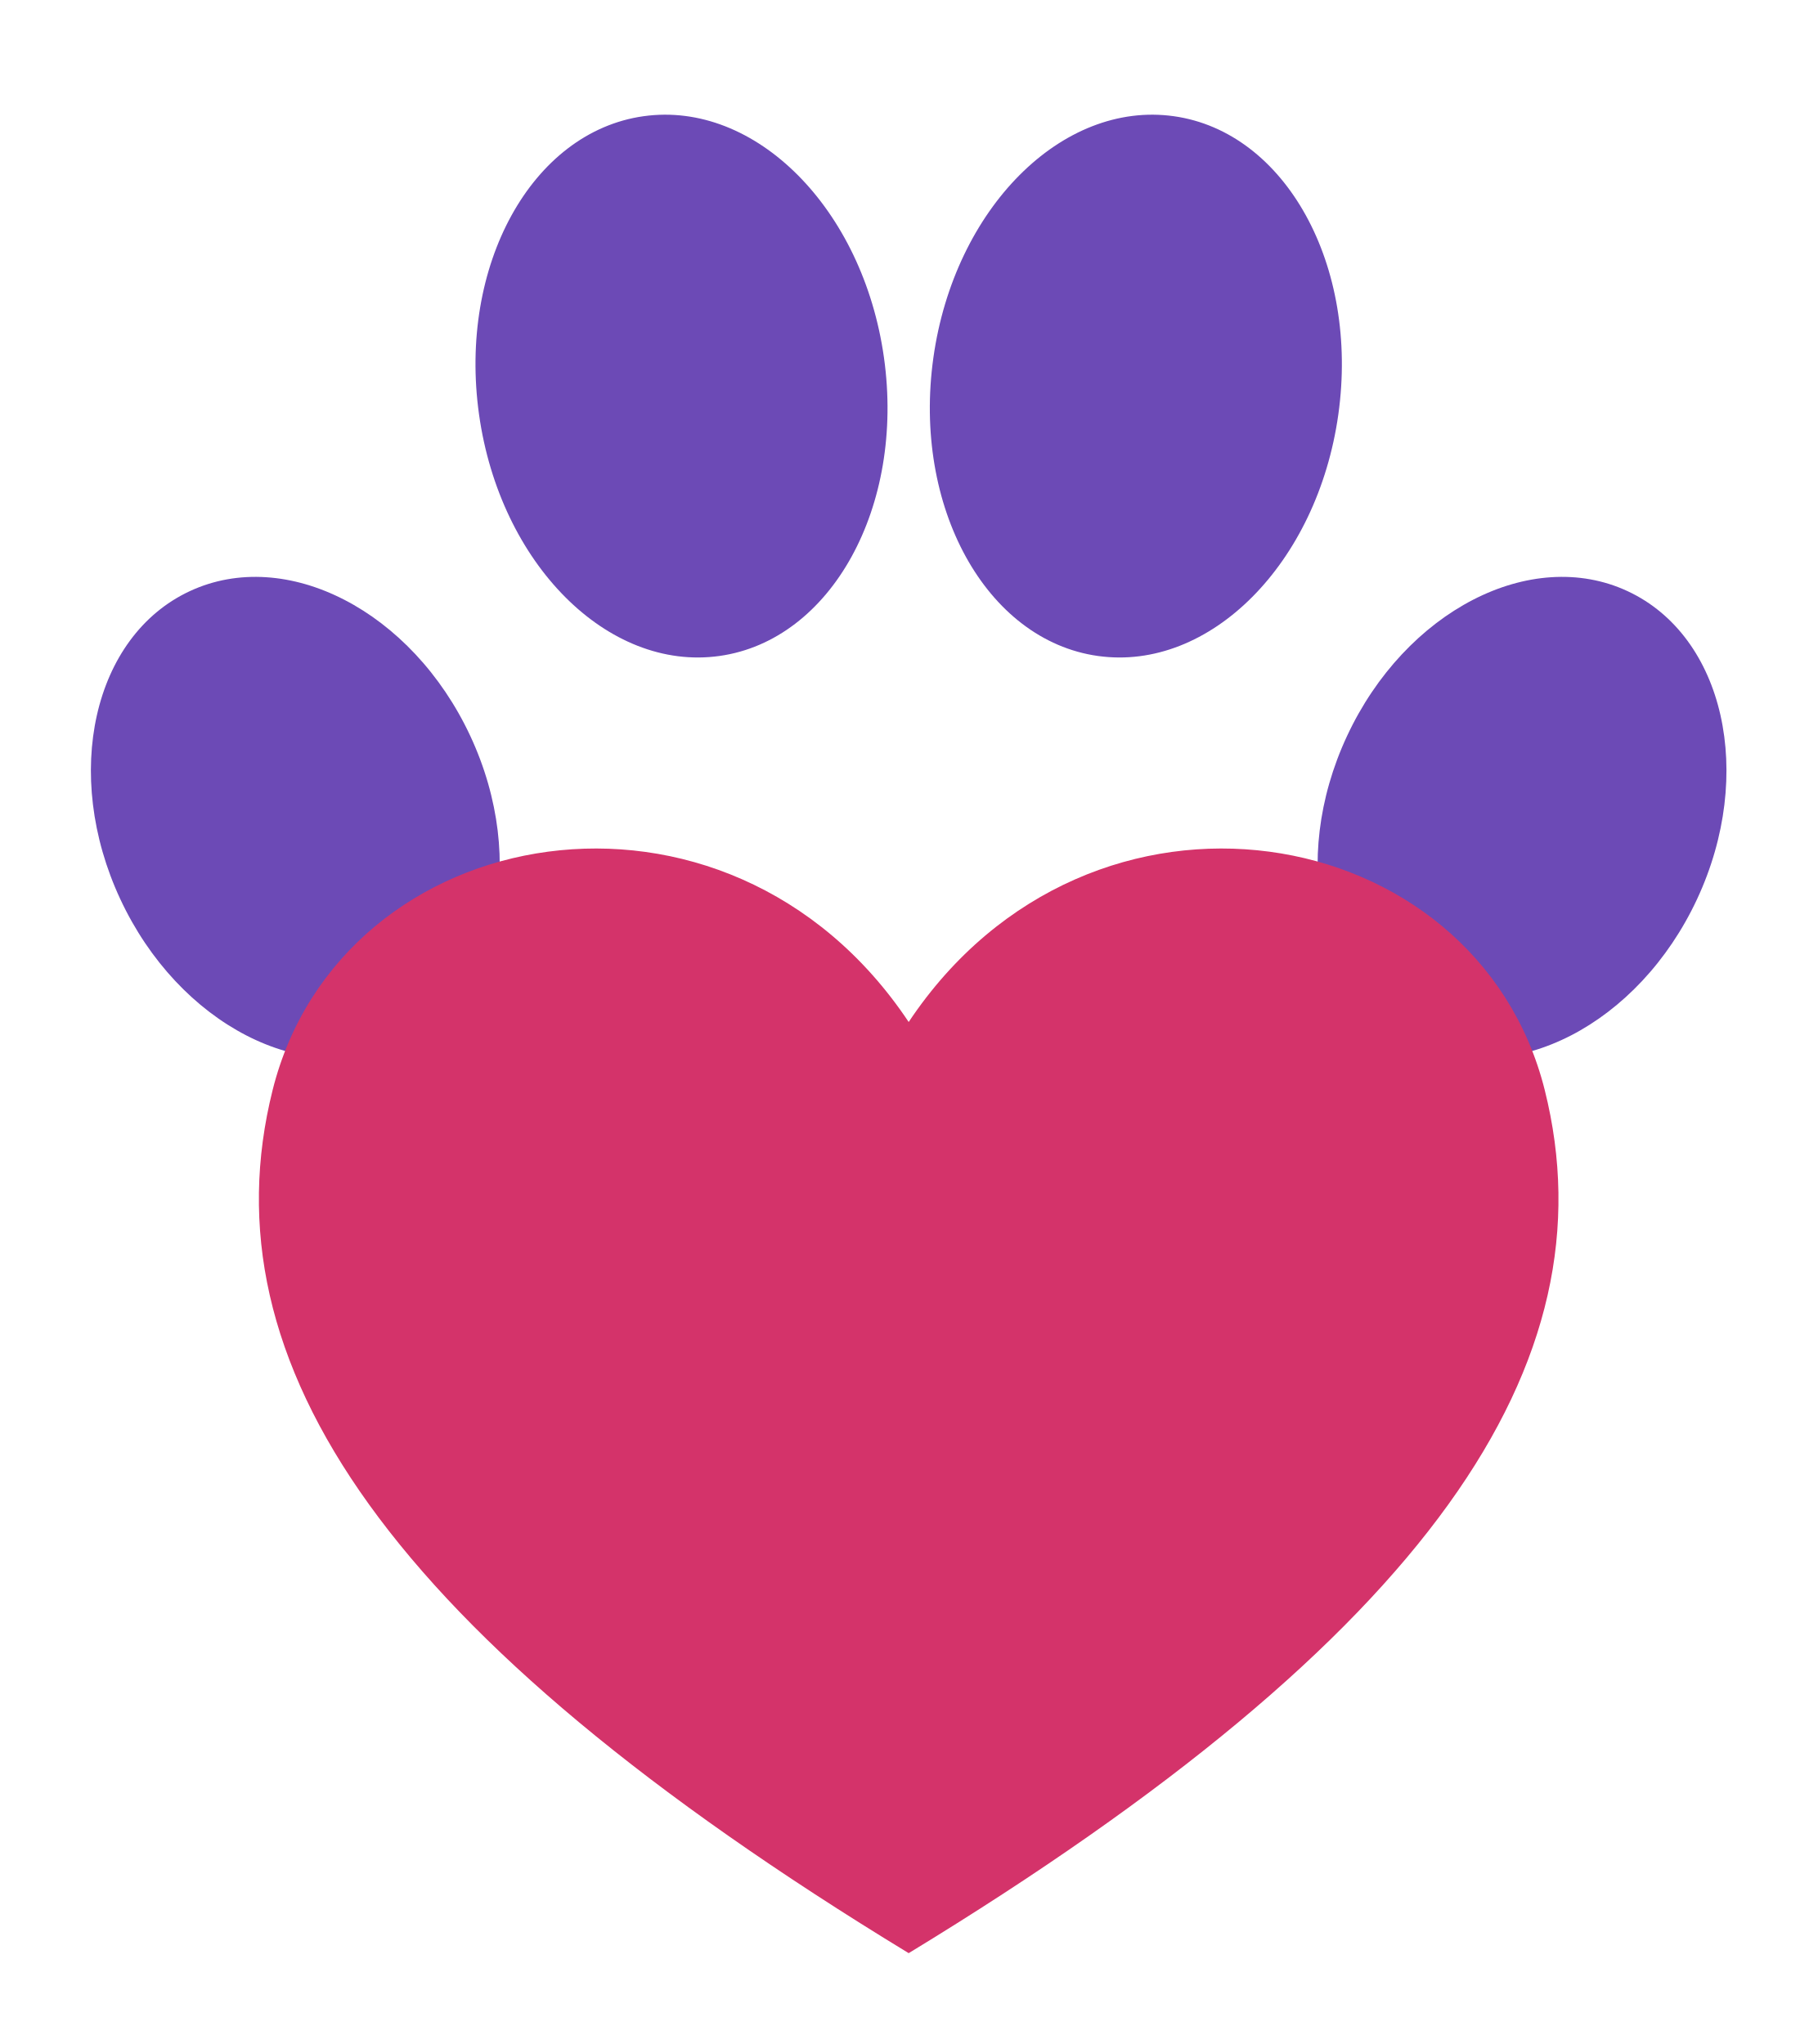
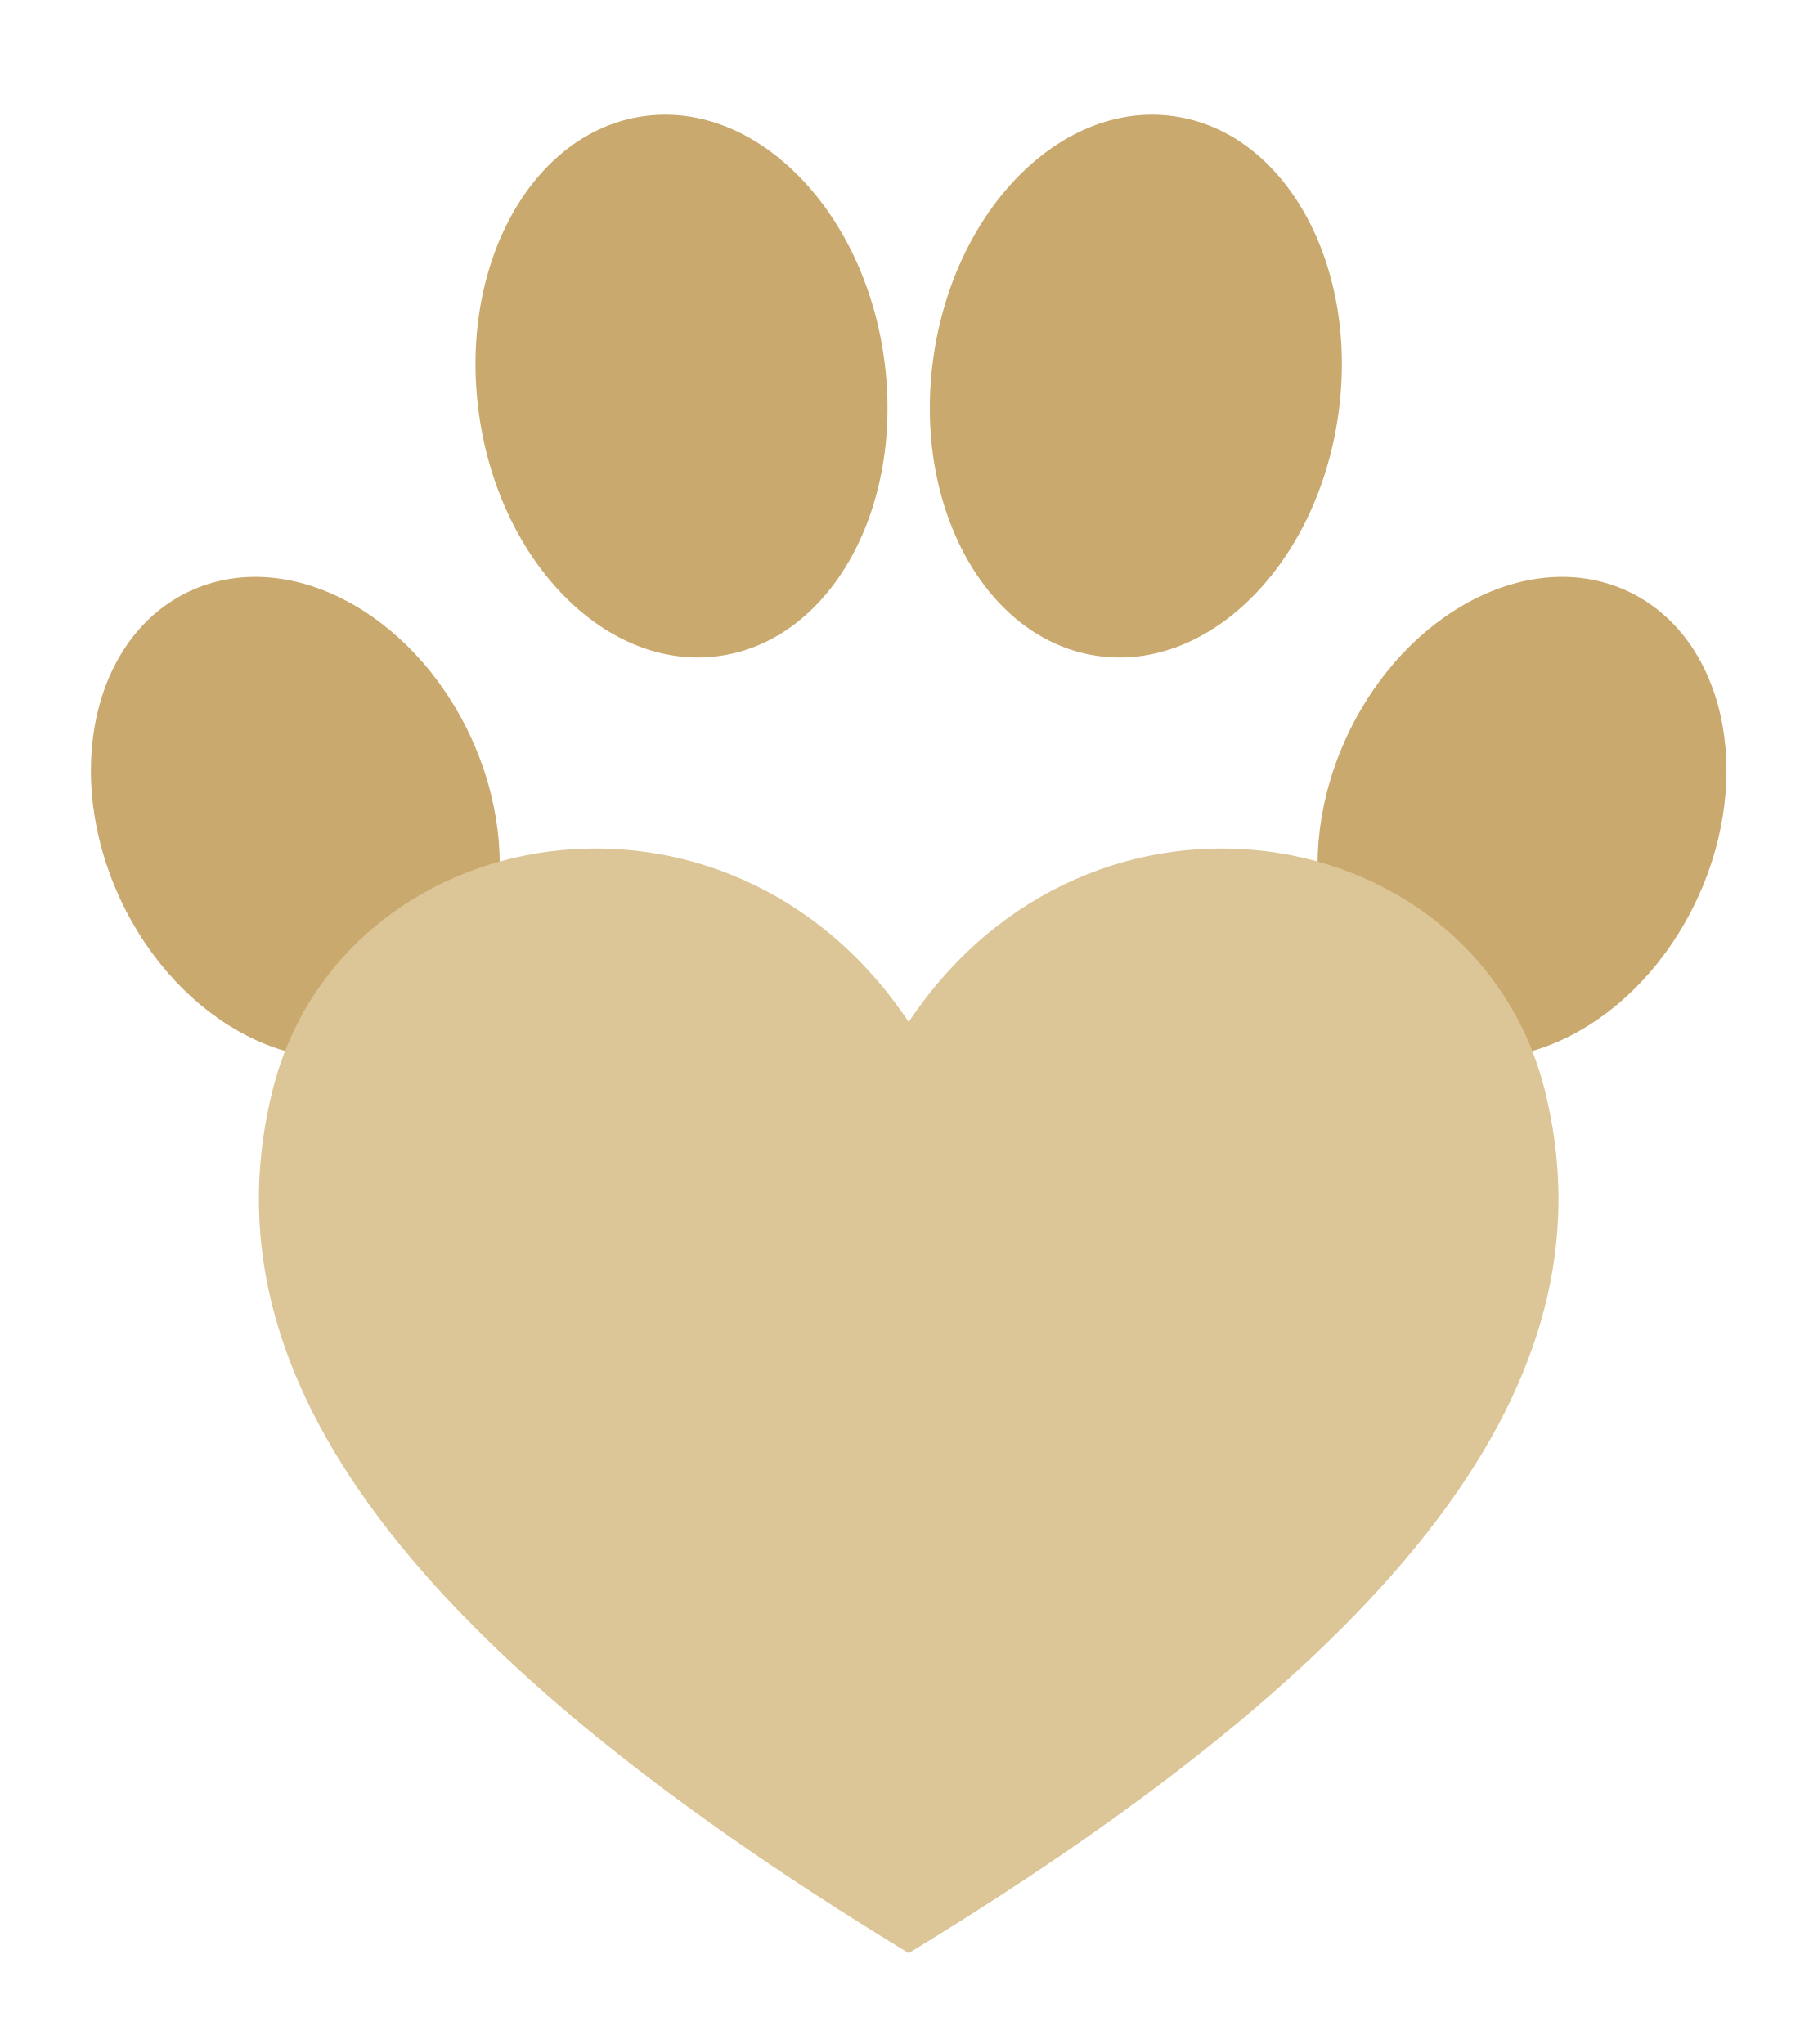
<svg xmlns="http://www.w3.org/2000/svg" viewBox="20 12 160 180">
-   <g fill="#6C4AB6">
+   <g fill="#C9A96E">
    <ellipse cx="46" cy="84" rx="17" ry="22" transform="rotate(-25 46 84)" />
    <ellipse cx="80" cy="46" rx="18" ry="24" transform="rotate(-8 80 46)" />
    <ellipse cx="120" cy="46" rx="18" ry="24" transform="rotate(8 120 46)" />
    <ellipse cx="154" cy="84" rx="17" ry="22" transform="rotate(25 154 84)" />
  </g>
-   <path d="M100 184 C54 156 38 132 44 108 C50 84 84 78 100 102 C116 78 150 84 156 108 C162 132 146 156 100 184 Z" fill="#D4336A" />
+   <path d="M100 184 C54 156 38 132 44 108 C50 84 84 78 100 102 C116 78 150 84 156 108 C162 132 146 156 100 184 Z" fill="#DCC596" />
</svg>
